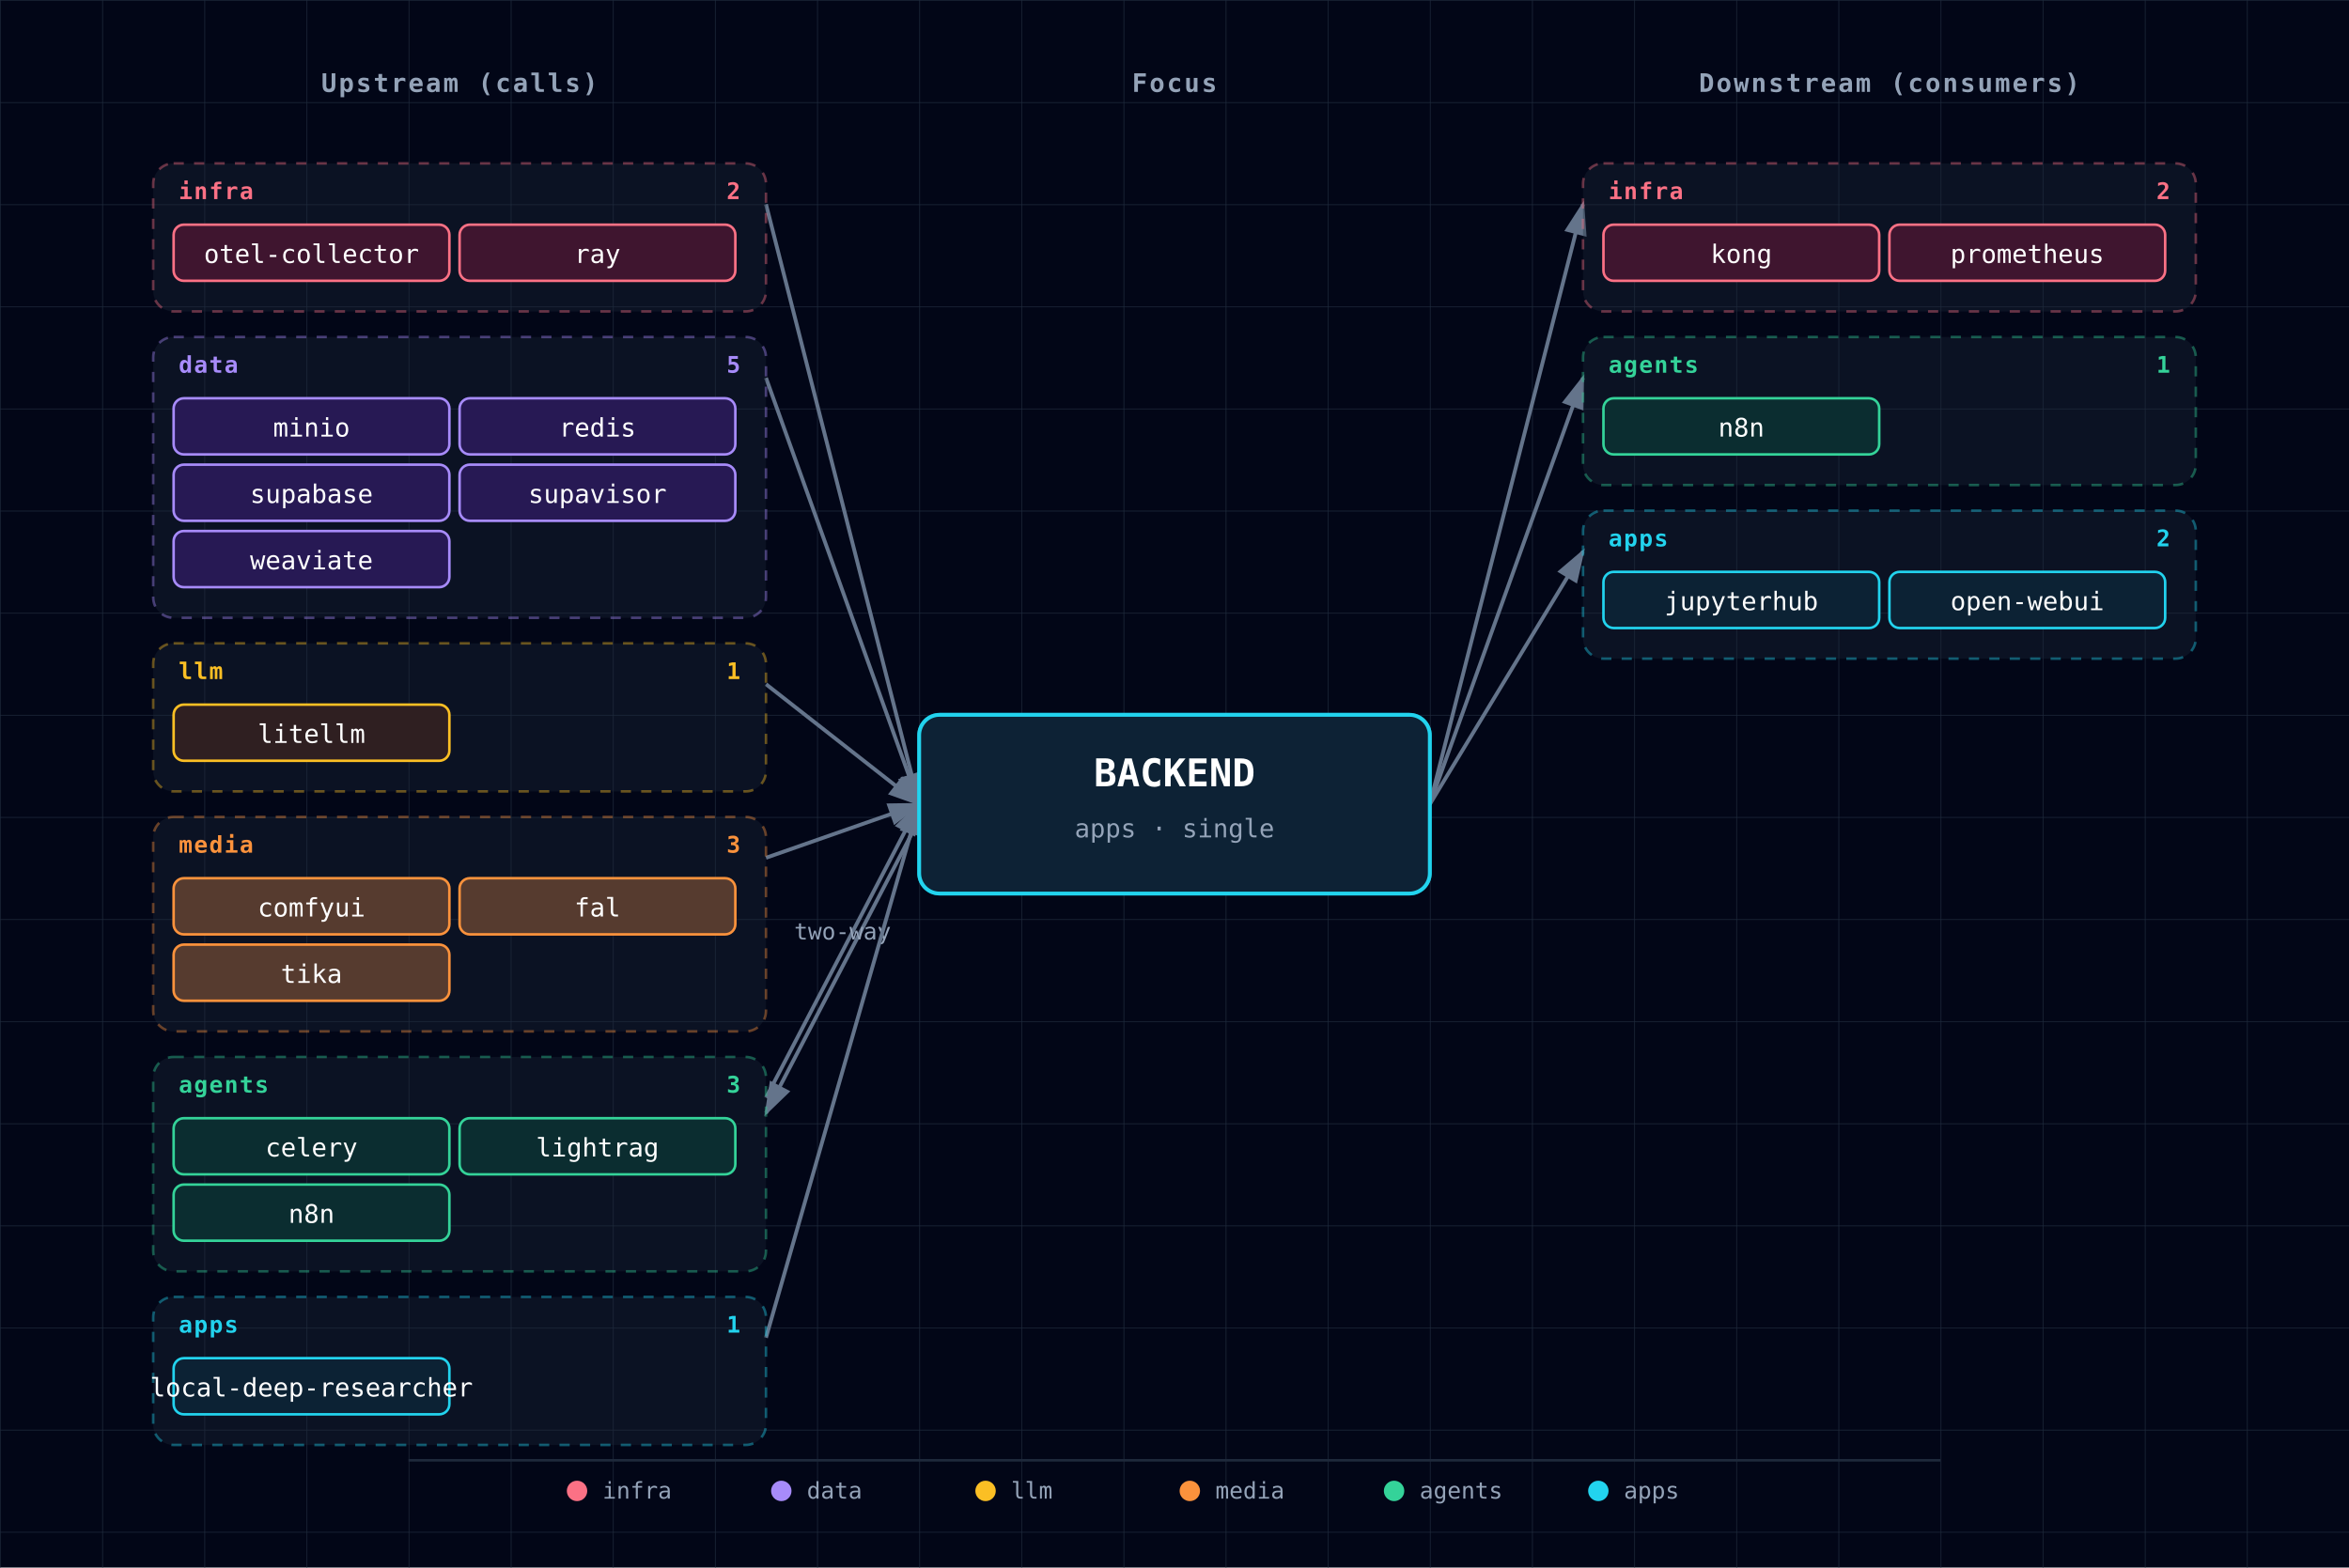
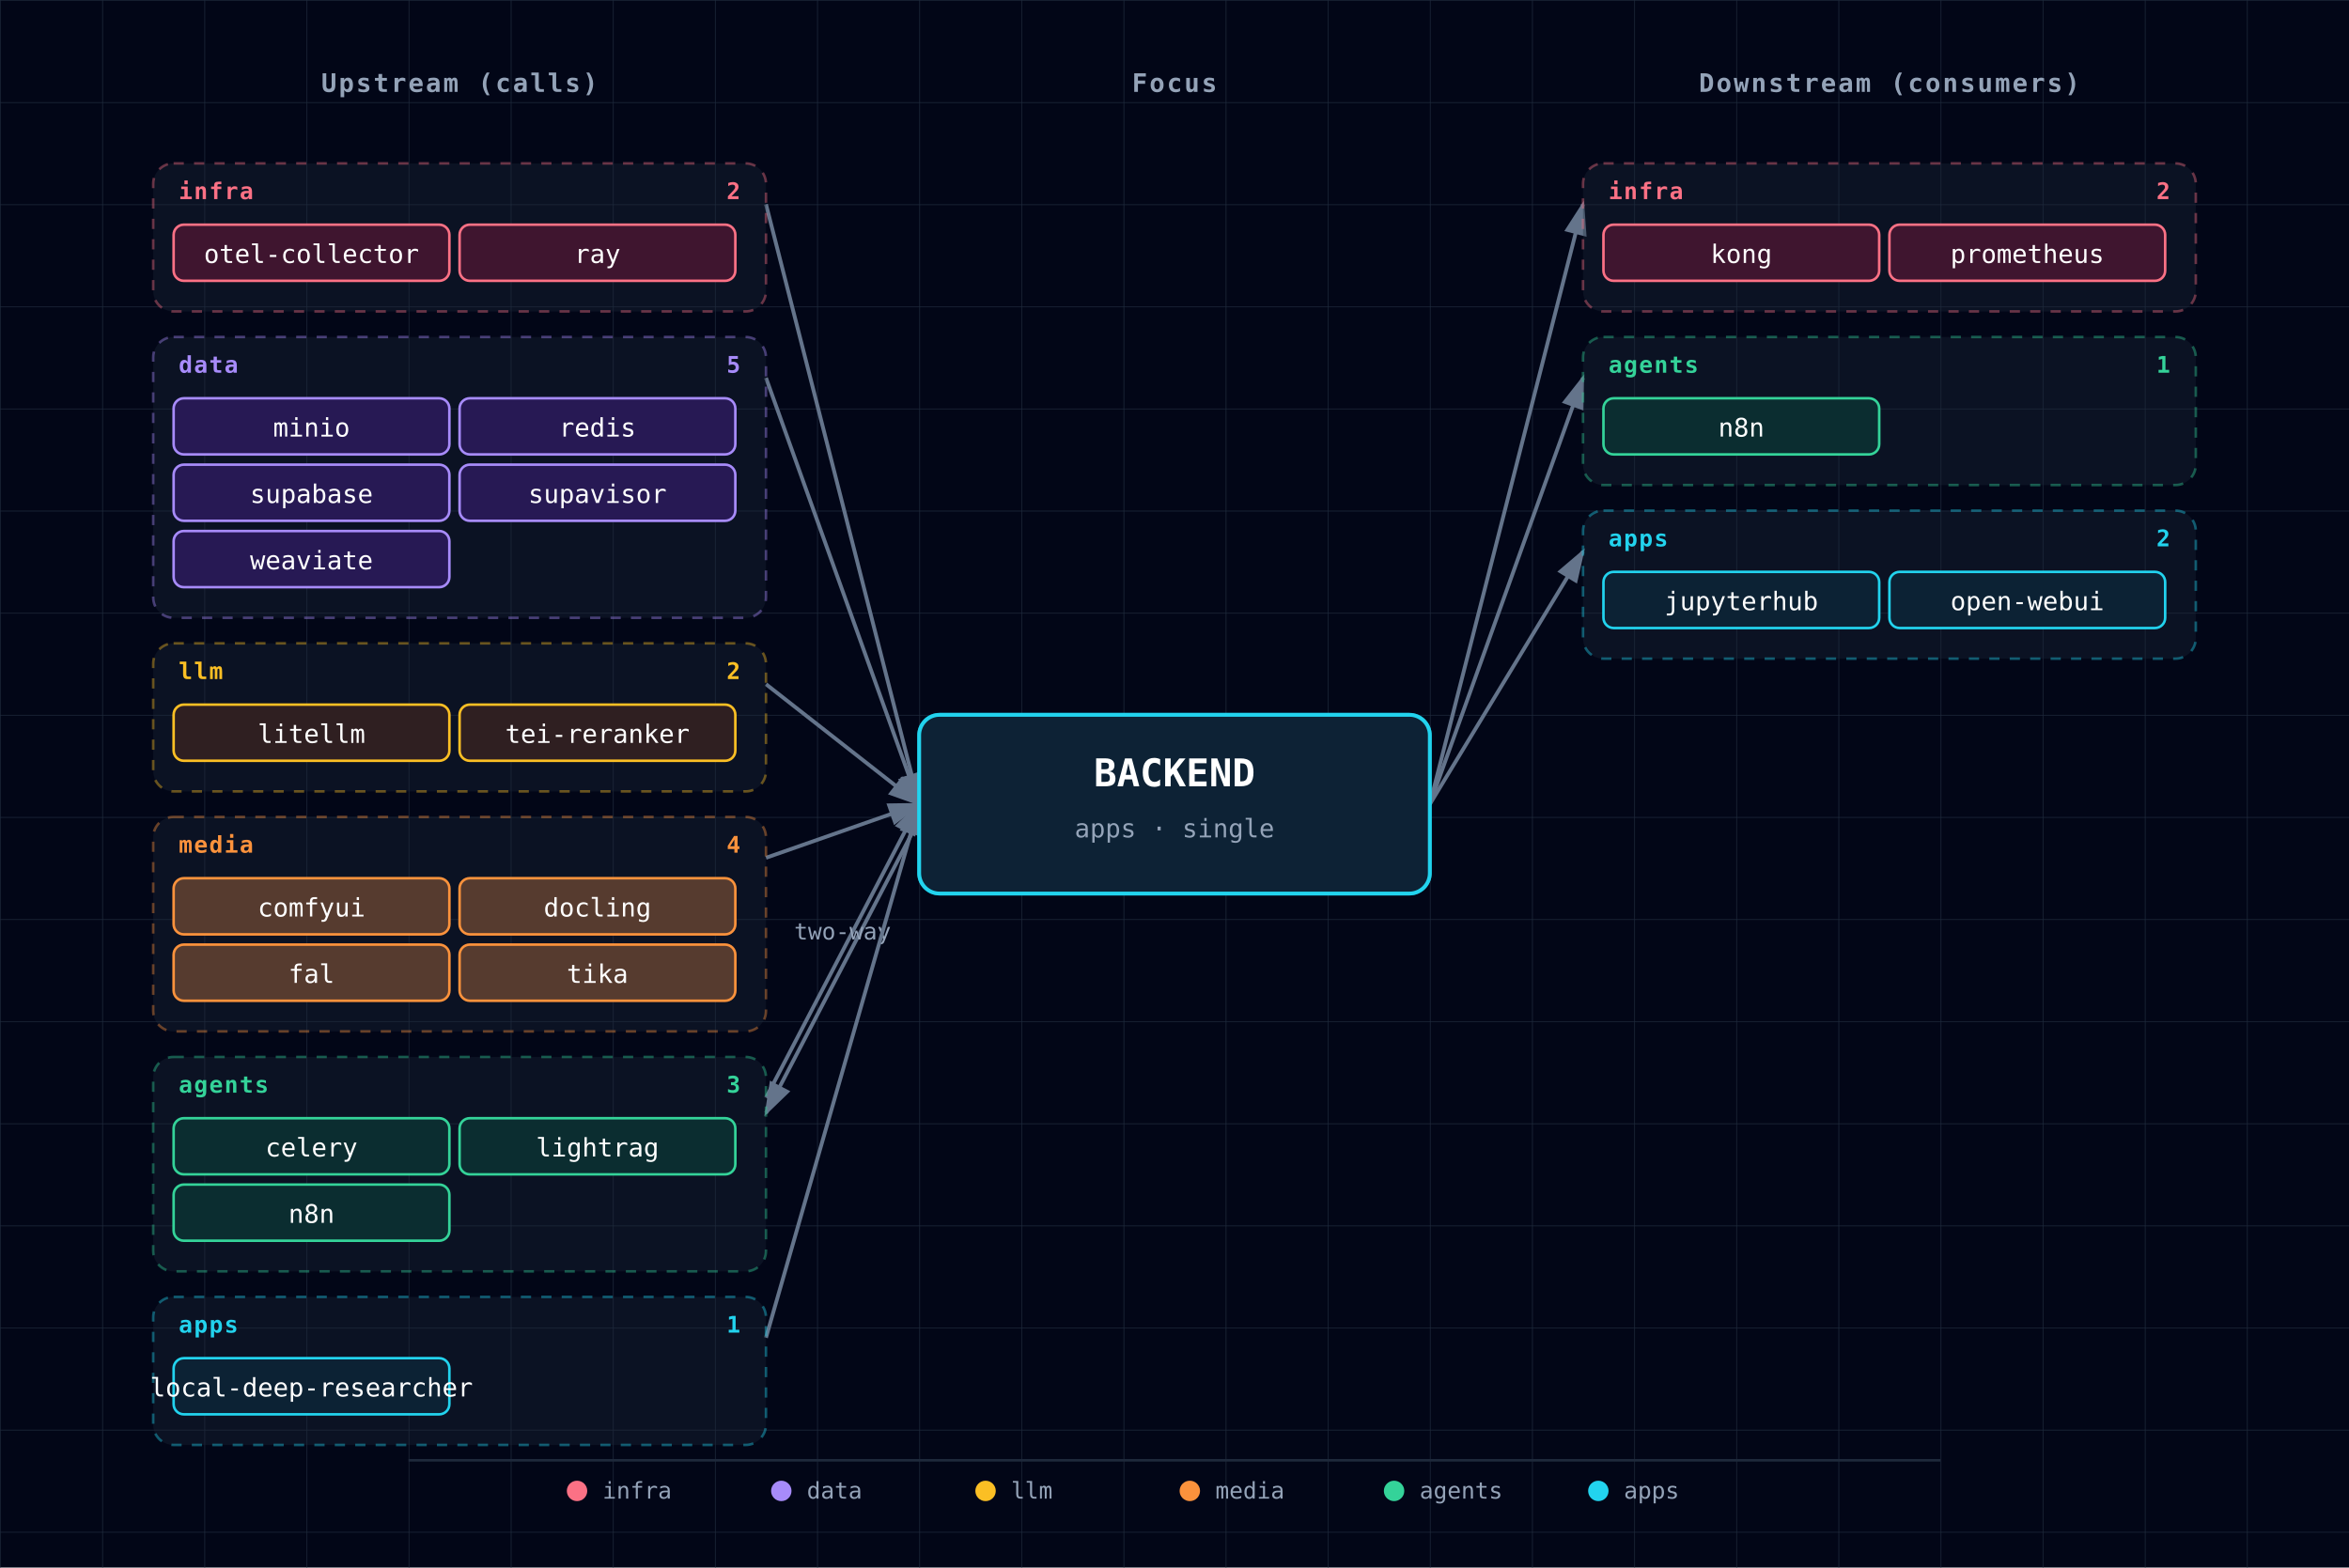
<svg xmlns="http://www.w3.org/2000/svg" viewBox="0 0 920 614" font-family="'JetBrains Mono', 'Fira Code', Menlo, Consolas, monospace">
  <defs>
    <pattern id="grid" width="40" height="40" patternUnits="userSpaceOnUse">
      <path d="M 40 0 L 0 0 0 40" fill="none" stroke="#1e293b" stroke-width="0.5" />
    </pattern>
    <marker id="arrowhead" markerWidth="9" markerHeight="6" refX="8" refY="3" orient="auto">
      <polygon points="0 0, 9 3, 0 6" fill="#64748b" />
    </marker>
    <filter id="focus-glow" x="-50%" y="-50%" width="200%" height="200%">
      <feGaussianBlur in="SourceAlpha" stdDeviation="6" />
      <feFlood flood-color="#22d3ee" flood-opacity="0.6" />
      <feComposite in2="SourceAlpha" operator="in" />
      <feMerge>
        <feMergeNode />
        <feMergeNode in="SourceGraphic" />
      </feMerge>
    </filter>
  </defs>
  <rect width="920" height="614" fill="#020617" />
  <rect width="920" height="614" fill="url(#grid)" />
  <text x="180" y="36" fill="#94a3b8" font-size="10" font-weight="600" text-anchor="middle" letter-spacing="0.08em">Upstream (calls)</text>
  <text x="460" y="36" fill="#94a3b8" font-size="10" font-weight="600" text-anchor="middle" letter-spacing="0.08em">Focus</text>
  <text x="740" y="36" fill="#94a3b8" font-size="10" font-weight="600" text-anchor="middle" letter-spacing="0.08em">Downstream (consumers)</text>
  <line x1="300" y1="80" x2="360" y2="315" stroke="#64748b" stroke-width="1.5" marker-end="url(#arrowhead)" />
  <line x1="300" y1="148" x2="360" y2="315" stroke="#64748b" stroke-width="1.5" marker-end="url(#arrowhead)" />
  <line x1="300" y1="268" x2="360" y2="315" stroke="#64748b" stroke-width="1.5" marker-end="url(#arrowhead)" />
  <line x1="300" y1="336" x2="360" y2="315" stroke="#64748b" stroke-width="1.5" marker-end="url(#arrowhead)" />
  <line x1="300" y1="430" x2="360" y2="315" stroke="#64748b" stroke-width="1.5" marker-end="url(#arrowhead)" />
  <line x1="360" y1="321" x2="300" y2="436" stroke="#64748b" stroke-width="1.5" marker-end="url(#arrowhead)" />
  <text x="330" y="368" fill="#94a3b8" font-size="9" text-anchor="middle">two-way</text>
  <line x1="300" y1="524" x2="360" y2="315" stroke="#64748b" stroke-width="1.5" marker-end="url(#arrowhead)" />
  <line x1="560" y1="315" x2="620" y2="80" stroke="#64748b" stroke-width="1.5" marker-end="url(#arrowhead)" />
  <line x1="560" y1="315" x2="620" y2="148" stroke="#64748b" stroke-width="1.5" marker-end="url(#arrowhead)" />
  <line x1="560" y1="315" x2="620" y2="216" stroke="#64748b" stroke-width="1.5" marker-end="url(#arrowhead)" />
  <g>
    <g class="cluster">
      <rect x="60" y="64" width="240" height="58" rx="8" fill="rgba(30,41,59,0.35)" stroke="#fb7185" stroke-width="1" stroke-dasharray="4,4" stroke-opacity="0.4" />
      <text x="70" y="78" fill="#fb7185" font-size="9" font-weight="700" text-anchor="start" style="letter-spacing:0.06em;text-transform:uppercase;">infra</text>
      <text x="290" y="78" fill="#fb7185" font-size="9" font-weight="600" text-anchor="end">2</text>
    </g>
    <g>
      <rect x="68" y="88" width="108" height="22" rx="4" fill="#0f172a" />
      <rect x="68" y="88" width="108" height="22" rx="4" fill="rgba(136, 19, 55, 0.4)" stroke="#fb7185" stroke-width="1" />
      <text x="122" y="103" fill="white" font-size="10" text-anchor="middle">otel-collector</text>
    </g>
    <g>
      <rect x="180" y="88" width="108" height="22" rx="4" fill="#0f172a" />
      <rect x="180" y="88" width="108" height="22" rx="4" fill="rgba(136, 19, 55, 0.4)" stroke="#fb7185" stroke-width="1" />
      <text x="234" y="103" fill="white" font-size="10" text-anchor="middle">ray</text>
    </g>
    <g class="cluster">
      <rect x="60" y="132" width="240" height="110" rx="8" fill="rgba(30,41,59,0.35)" stroke="#a78bfa" stroke-width="1" stroke-dasharray="4,4" stroke-opacity="0.4" />
      <text x="70" y="146" fill="#a78bfa" font-size="9" font-weight="700" text-anchor="start" style="letter-spacing:0.06em;text-transform:uppercase;">data</text>
      <text x="290" y="146" fill="#a78bfa" font-size="9" font-weight="600" text-anchor="end">5</text>
    </g>
    <g>
      <rect x="68" y="156" width="108" height="22" rx="4" fill="#0f172a" />
      <rect x="68" y="156" width="108" height="22" rx="4" fill="rgba(76, 29, 149, 0.4)" stroke="#a78bfa" stroke-width="1" />
      <text x="122" y="171" fill="white" font-size="10" text-anchor="middle">minio</text>
    </g>
    <g>
      <rect x="180" y="156" width="108" height="22" rx="4" fill="#0f172a" />
      <rect x="180" y="156" width="108" height="22" rx="4" fill="rgba(76, 29, 149, 0.4)" stroke="#a78bfa" stroke-width="1" />
      <text x="234" y="171" fill="white" font-size="10" text-anchor="middle">redis</text>
    </g>
    <g>
      <rect x="68" y="182" width="108" height="22" rx="4" fill="#0f172a" />
      <rect x="68" y="182" width="108" height="22" rx="4" fill="rgba(76, 29, 149, 0.4)" stroke="#a78bfa" stroke-width="1" />
      <text x="122" y="197" fill="white" font-size="10" text-anchor="middle">supabase</text>
    </g>
    <g>
      <rect x="180" y="182" width="108" height="22" rx="4" fill="#0f172a" />
      <rect x="180" y="182" width="108" height="22" rx="4" fill="rgba(76, 29, 149, 0.4)" stroke="#a78bfa" stroke-width="1" />
      <text x="234" y="197" fill="white" font-size="10" text-anchor="middle">supavisor</text>
    </g>
    <g>
      <rect x="68" y="208" width="108" height="22" rx="4" fill="#0f172a" />
      <rect x="68" y="208" width="108" height="22" rx="4" fill="rgba(76, 29, 149, 0.4)" stroke="#a78bfa" stroke-width="1" />
      <text x="122" y="223" fill="white" font-size="10" text-anchor="middle">weaviate</text>
    </g>
    <g class="cluster">
      <rect x="60" y="252" width="240" height="58" rx="8" fill="rgba(30,41,59,0.35)" stroke="#fbbf24" stroke-width="1" stroke-dasharray="4,4" stroke-opacity="0.4" />
      <text x="70" y="266" fill="#fbbf24" font-size="9" font-weight="700" text-anchor="start" style="letter-spacing:0.06em;text-transform:uppercase;">llm</text>
-       <text x="290" y="266" fill="#fbbf24" font-size="9" font-weight="600" text-anchor="end">1</text>
+       <text x="290" y="266" fill="#fbbf24" font-size="9" font-weight="600" text-anchor="end">2</text>
    </g>
    <g>
      <rect x="68" y="276" width="108" height="22" rx="4" fill="#0f172a" />
      <rect x="68" y="276" width="108" height="22" rx="4" fill="rgba(120, 53, 15, 0.3)" stroke="#fbbf24" stroke-width="1" />
      <text x="122" y="291" fill="white" font-size="10" text-anchor="middle">litellm</text>
    </g>
+     <g>
+       <rect x="180" y="276" width="108" height="22" rx="4" fill="#0f172a" />
+       <rect x="180" y="276" width="108" height="22" rx="4" fill="rgba(120, 53, 15, 0.3)" stroke="#fbbf24" stroke-width="1" />
+       <text x="234" y="291" fill="white" font-size="10" text-anchor="middle">tei-reranker</text>
+     </g>
    <g class="cluster">
      <rect x="60" y="320" width="240" height="84" rx="8" fill="rgba(30,41,59,0.35)" stroke="#fb923c" stroke-width="1" stroke-dasharray="4,4" stroke-opacity="0.4" />
      <text x="70" y="334" fill="#fb923c" font-size="9" font-weight="700" text-anchor="start" style="letter-spacing:0.06em;text-transform:uppercase;">media</text>
-       <text x="290" y="334" fill="#fb923c" font-size="9" font-weight="600" text-anchor="end">3</text>
+       <text x="290" y="334" fill="#fb923c" font-size="9" font-weight="600" text-anchor="end">4</text>
    </g>
    <g>
      <rect x="68" y="344" width="108" height="22" rx="4" fill="#0f172a" />
      <rect x="68" y="344" width="108" height="22" rx="4" fill="rgba(251, 146, 60, 0.3)" stroke="#fb923c" stroke-width="1" />
      <text x="122" y="359" fill="white" font-size="10" text-anchor="middle">comfyui</text>
    </g>
    <g>
      <rect x="180" y="344" width="108" height="22" rx="4" fill="#0f172a" />
      <rect x="180" y="344" width="108" height="22" rx="4" fill="rgba(251, 146, 60, 0.3)" stroke="#fb923c" stroke-width="1" />
-       <text x="234" y="359" fill="white" font-size="10" text-anchor="middle">fal</text>
+       <text x="234" y="359" fill="white" font-size="10" text-anchor="middle">docling</text>
    </g>
    <g>
      <rect x="68" y="370" width="108" height="22" rx="4" fill="#0f172a" />
      <rect x="68" y="370" width="108" height="22" rx="4" fill="rgba(251, 146, 60, 0.3)" stroke="#fb923c" stroke-width="1" />
-       <text x="122" y="385" fill="white" font-size="10" text-anchor="middle">tika</text>
+       <text x="122" y="385" fill="white" font-size="10" text-anchor="middle">fal</text>
+     </g>
+     <g>
+       <rect x="180" y="370" width="108" height="22" rx="4" fill="#0f172a" />
+       <rect x="180" y="370" width="108" height="22" rx="4" fill="rgba(251, 146, 60, 0.3)" stroke="#fb923c" stroke-width="1" />
+       <text x="234" y="385" fill="white" font-size="10" text-anchor="middle">tika</text>
    </g>
    <g class="cluster">
      <rect x="60" y="414" width="240" height="84" rx="8" fill="rgba(30,41,59,0.35)" stroke="#34d399" stroke-width="1" stroke-dasharray="4,4" stroke-opacity="0.4" />
      <text x="70" y="428" fill="#34d399" font-size="9" font-weight="700" text-anchor="start" style="letter-spacing:0.06em;text-transform:uppercase;">agents</text>
      <text x="290" y="428" fill="#34d399" font-size="9" font-weight="600" text-anchor="end">3</text>
    </g>
    <g>
      <rect x="68" y="438" width="108" height="22" rx="4" fill="#0f172a" />
      <rect x="68" y="438" width="108" height="22" rx="4" fill="rgba(6, 78, 59, 0.4)" stroke="#34d399" stroke-width="1" />
      <text x="122" y="453" fill="white" font-size="10" text-anchor="middle">celery</text>
    </g>
    <g>
      <rect x="180" y="438" width="108" height="22" rx="4" fill="#0f172a" />
      <rect x="180" y="438" width="108" height="22" rx="4" fill="rgba(6, 78, 59, 0.4)" stroke="#34d399" stroke-width="1" />
      <text x="234" y="453" fill="white" font-size="10" text-anchor="middle">lightrag</text>
    </g>
    <g>
      <rect x="68" y="464" width="108" height="22" rx="4" fill="#0f172a" />
      <rect x="68" y="464" width="108" height="22" rx="4" fill="rgba(6, 78, 59, 0.4)" stroke="#34d399" stroke-width="1" />
      <text x="122" y="479" fill="white" font-size="10" text-anchor="middle">n8n</text>
    </g>
    <g class="cluster">
      <rect x="60" y="508" width="240" height="58" rx="8" fill="rgba(30,41,59,0.35)" stroke="#22d3ee" stroke-width="1" stroke-dasharray="4,4" stroke-opacity="0.4" />
      <text x="70" y="522" fill="#22d3ee" font-size="9" font-weight="700" text-anchor="start" style="letter-spacing:0.06em;text-transform:uppercase;">apps</text>
      <text x="290" y="522" fill="#22d3ee" font-size="9" font-weight="600" text-anchor="end">1</text>
    </g>
    <g>
      <rect x="68" y="532" width="108" height="22" rx="4" fill="#0f172a" />
      <rect x="68" y="532" width="108" height="22" rx="4" fill="rgba(8, 51, 68, 0.4)" stroke="#22d3ee" stroke-width="1" />
      <text x="122" y="547" fill="white" font-size="10" text-anchor="middle">local-deep-researcher</text>
    </g>
  </g>
  <g>
    <g class="cluster">
      <rect x="620" y="64" width="240" height="58" rx="8" fill="rgba(30,41,59,0.35)" stroke="#fb7185" stroke-width="1" stroke-dasharray="4,4" stroke-opacity="0.4" />
      <text x="630" y="78" fill="#fb7185" font-size="9" font-weight="700" text-anchor="start" style="letter-spacing:0.06em;text-transform:uppercase;">infra</text>
      <text x="850" y="78" fill="#fb7185" font-size="9" font-weight="600" text-anchor="end">2</text>
    </g>
    <g>
      <rect x="628" y="88" width="108" height="22" rx="4" fill="#0f172a" />
      <rect x="628" y="88" width="108" height="22" rx="4" fill="rgba(136, 19, 55, 0.4)" stroke="#fb7185" stroke-width="1" />
      <text x="682" y="103" fill="white" font-size="10" text-anchor="middle">kong</text>
    </g>
    <g>
      <rect x="740" y="88" width="108" height="22" rx="4" fill="#0f172a" />
      <rect x="740" y="88" width="108" height="22" rx="4" fill="rgba(136, 19, 55, 0.4)" stroke="#fb7185" stroke-width="1" />
      <text x="794" y="103" fill="white" font-size="10" text-anchor="middle">prometheus</text>
    </g>
    <g class="cluster">
      <rect x="620" y="132" width="240" height="58" rx="8" fill="rgba(30,41,59,0.35)" stroke="#34d399" stroke-width="1" stroke-dasharray="4,4" stroke-opacity="0.4" />
      <text x="630" y="146" fill="#34d399" font-size="9" font-weight="700" text-anchor="start" style="letter-spacing:0.06em;text-transform:uppercase;">agents</text>
      <text x="850" y="146" fill="#34d399" font-size="9" font-weight="600" text-anchor="end">1</text>
    </g>
    <g>
      <rect x="628" y="156" width="108" height="22" rx="4" fill="#0f172a" />
      <rect x="628" y="156" width="108" height="22" rx="4" fill="rgba(6, 78, 59, 0.4)" stroke="#34d399" stroke-width="1" />
      <text x="682" y="171" fill="white" font-size="10" text-anchor="middle">n8n</text>
    </g>
    <g class="cluster">
      <rect x="620" y="200" width="240" height="58" rx="8" fill="rgba(30,41,59,0.35)" stroke="#22d3ee" stroke-width="1" stroke-dasharray="4,4" stroke-opacity="0.4" />
      <text x="630" y="214" fill="#22d3ee" font-size="9" font-weight="700" text-anchor="start" style="letter-spacing:0.06em;text-transform:uppercase;">apps</text>
      <text x="850" y="214" fill="#22d3ee" font-size="9" font-weight="600" text-anchor="end">2</text>
    </g>
    <g>
      <rect x="628" y="224" width="108" height="22" rx="4" fill="#0f172a" />
      <rect x="628" y="224" width="108" height="22" rx="4" fill="rgba(8, 51, 68, 0.4)" stroke="#22d3ee" stroke-width="1" />
      <text x="682" y="239" fill="white" font-size="10" text-anchor="middle">jupyterhub</text>
    </g>
    <g>
      <rect x="740" y="224" width="108" height="22" rx="4" fill="#0f172a" />
      <rect x="740" y="224" width="108" height="22" rx="4" fill="rgba(8, 51, 68, 0.4)" stroke="#22d3ee" stroke-width="1" />
      <text x="794" y="239" fill="white" font-size="10" text-anchor="middle">open-webui</text>
    </g>
  </g>
  <g class="focus" filter="url(#focus-glow)">
    <rect x="360" y="280" width="200" height="70" rx="8" fill="#0f172a" />
    <rect x="360" y="280" width="200" height="70" rx="8" fill="rgba(8, 51, 68, 0.4)" stroke="#22d3ee" stroke-width="1.5" />
    <text x="460" y="308" fill="white" font-size="15" font-weight="700" text-anchor="middle">BACKEND</text>
    <text x="460" y="328" fill="#94a3b8" font-size="10" text-anchor="middle">apps · single</text>
  </g>
  <g class="legend">
    <line x1="160" y1="572" x2="760" y2="572" stroke="#1e293b" stroke-width="1" />
    <circle cx="226" cy="584" r="4" fill="#fb7185" />
    <text x="236" y="587" fill="#94a3b8" font-size="9" font-weight="400" text-anchor="start">infra</text>
    <circle cx="306" cy="584" r="4" fill="#a78bfa" />
    <text x="316" y="587" fill="#94a3b8" font-size="9" font-weight="400" text-anchor="start">data</text>
    <circle cx="386" cy="584" r="4" fill="#fbbf24" />
    <text x="396" y="587" fill="#94a3b8" font-size="9" font-weight="400" text-anchor="start">llm</text>
    <circle cx="466" cy="584" r="4" fill="#fb923c" />
    <text x="476" y="587" fill="#94a3b8" font-size="9" font-weight="400" text-anchor="start">media</text>
    <circle cx="546" cy="584" r="4" fill="#34d399" />
    <text x="556" y="587" fill="#94a3b8" font-size="9" font-weight="400" text-anchor="start">agents</text>
    <circle cx="626" cy="584" r="4" fill="#22d3ee" />
    <text x="636" y="587" fill="#94a3b8" font-size="9" font-weight="400" text-anchor="start">apps</text>
  </g>
</svg>
